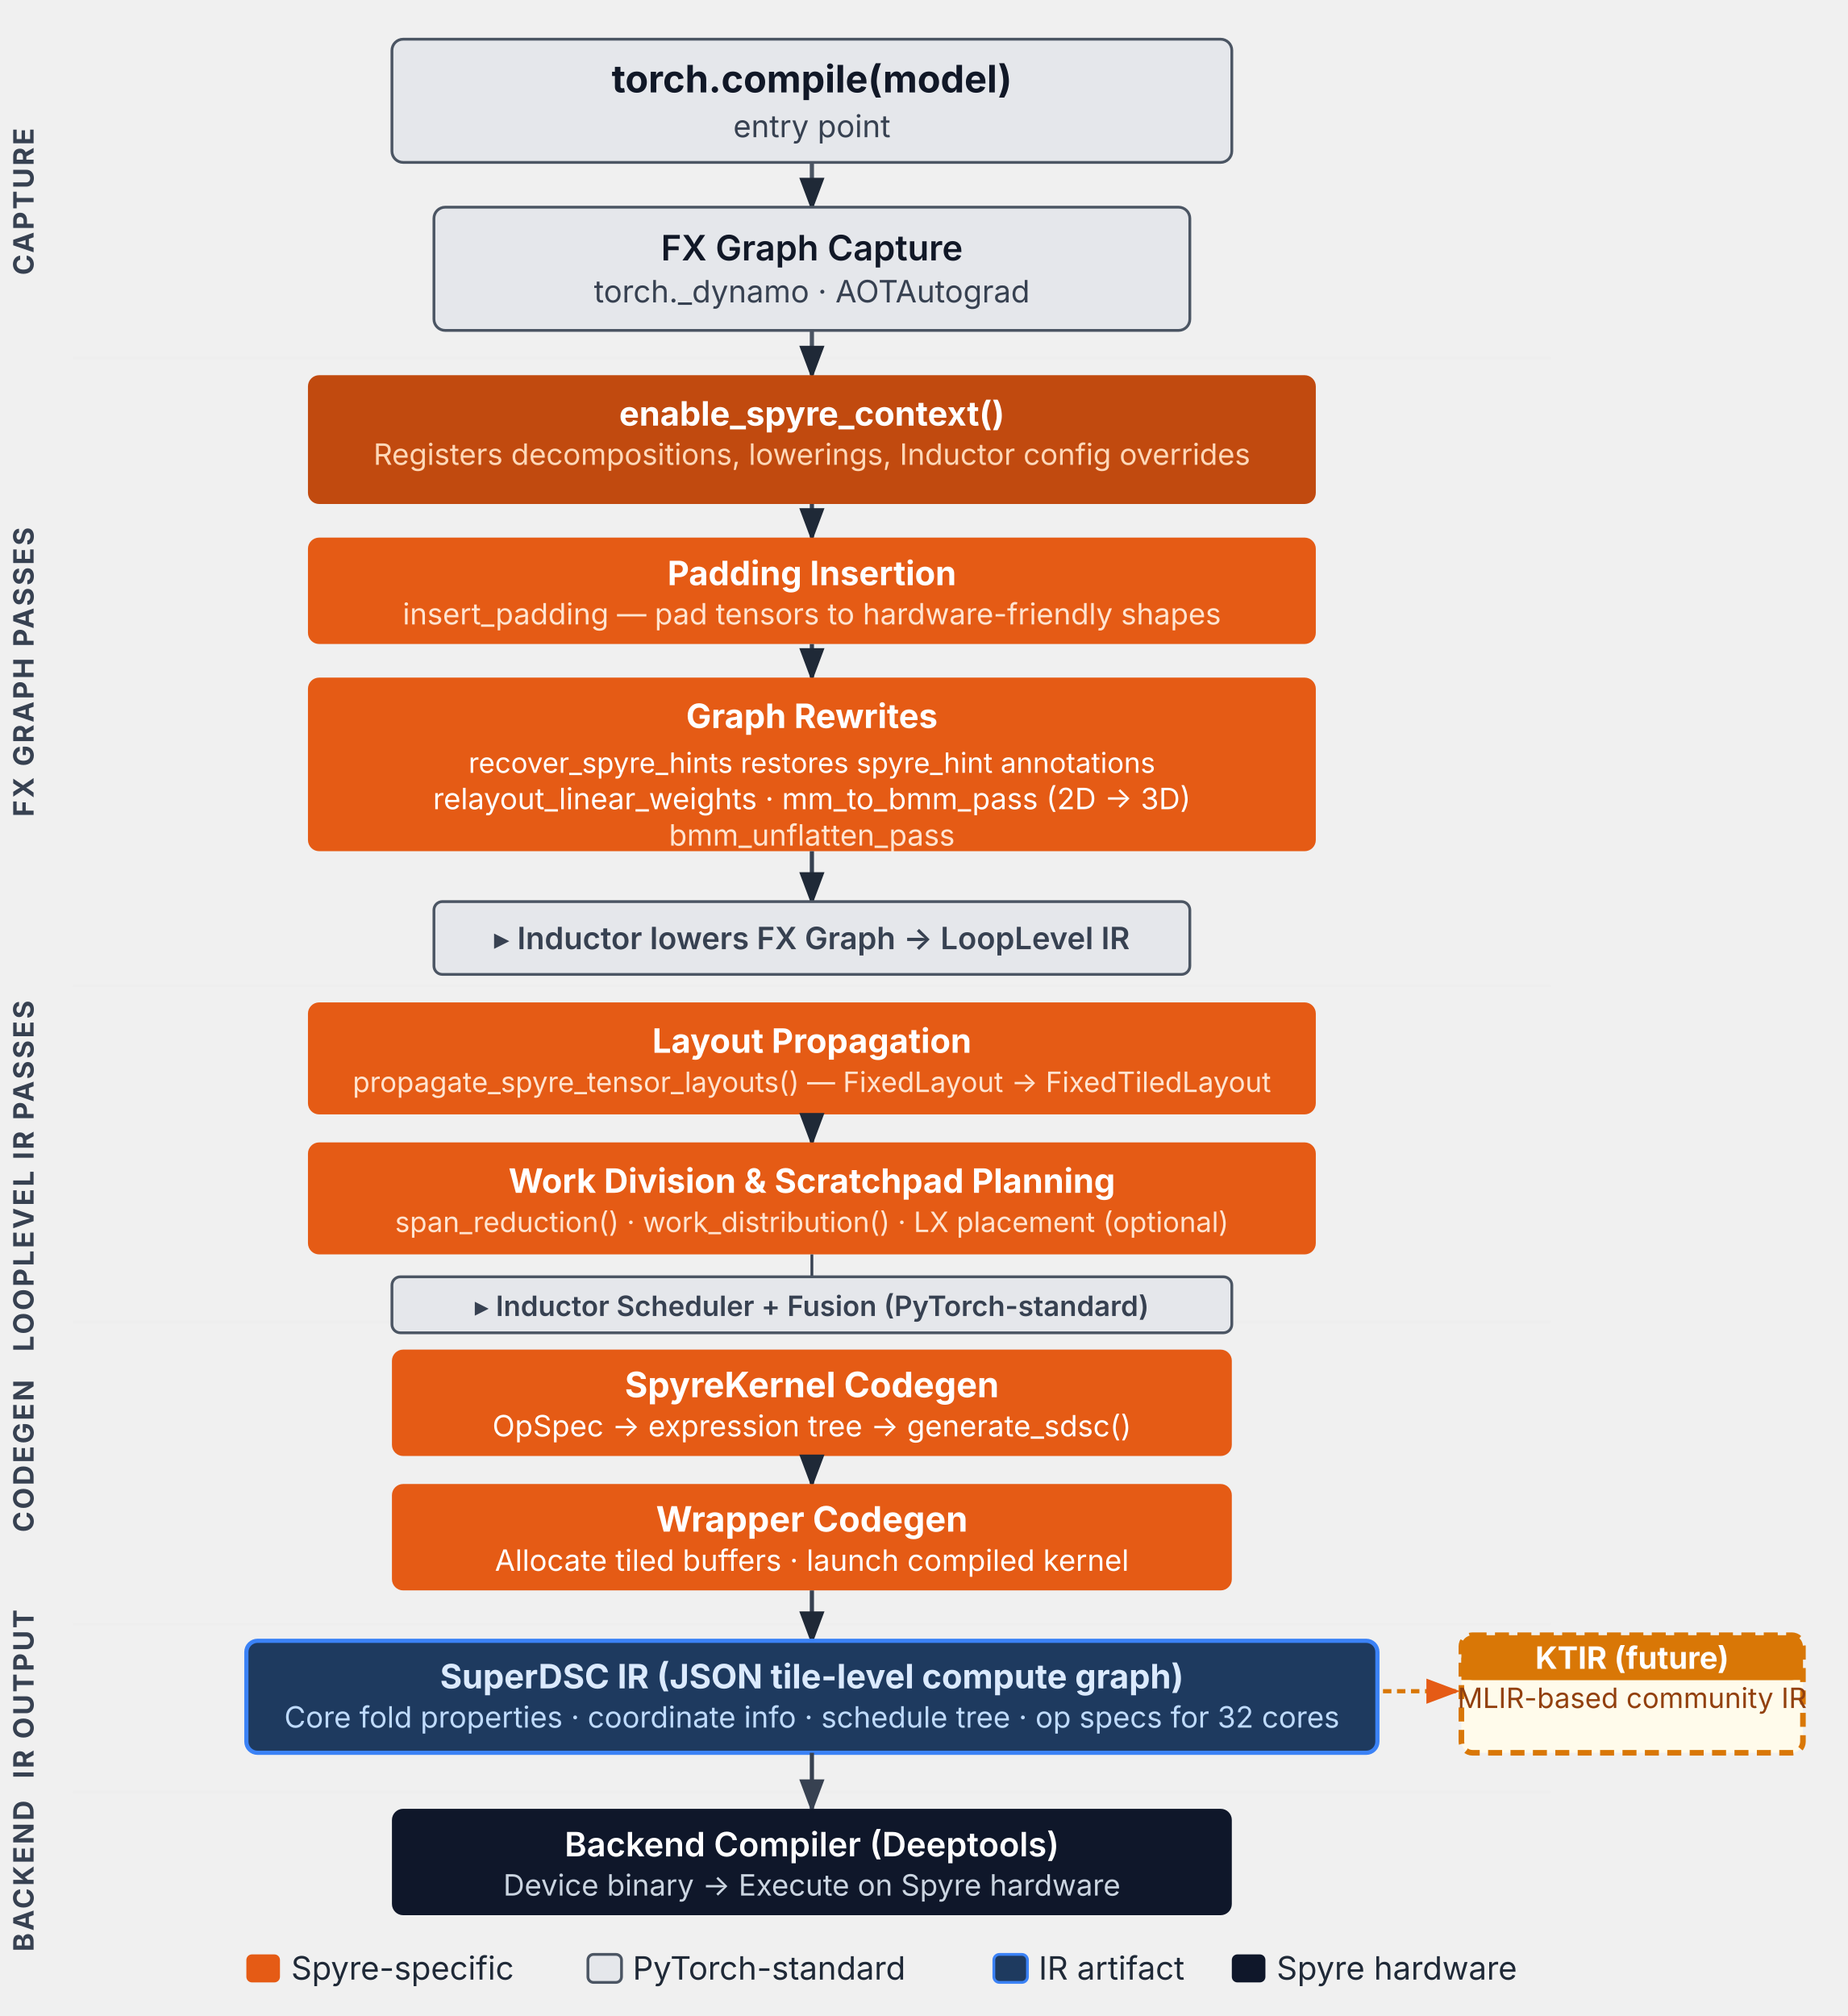
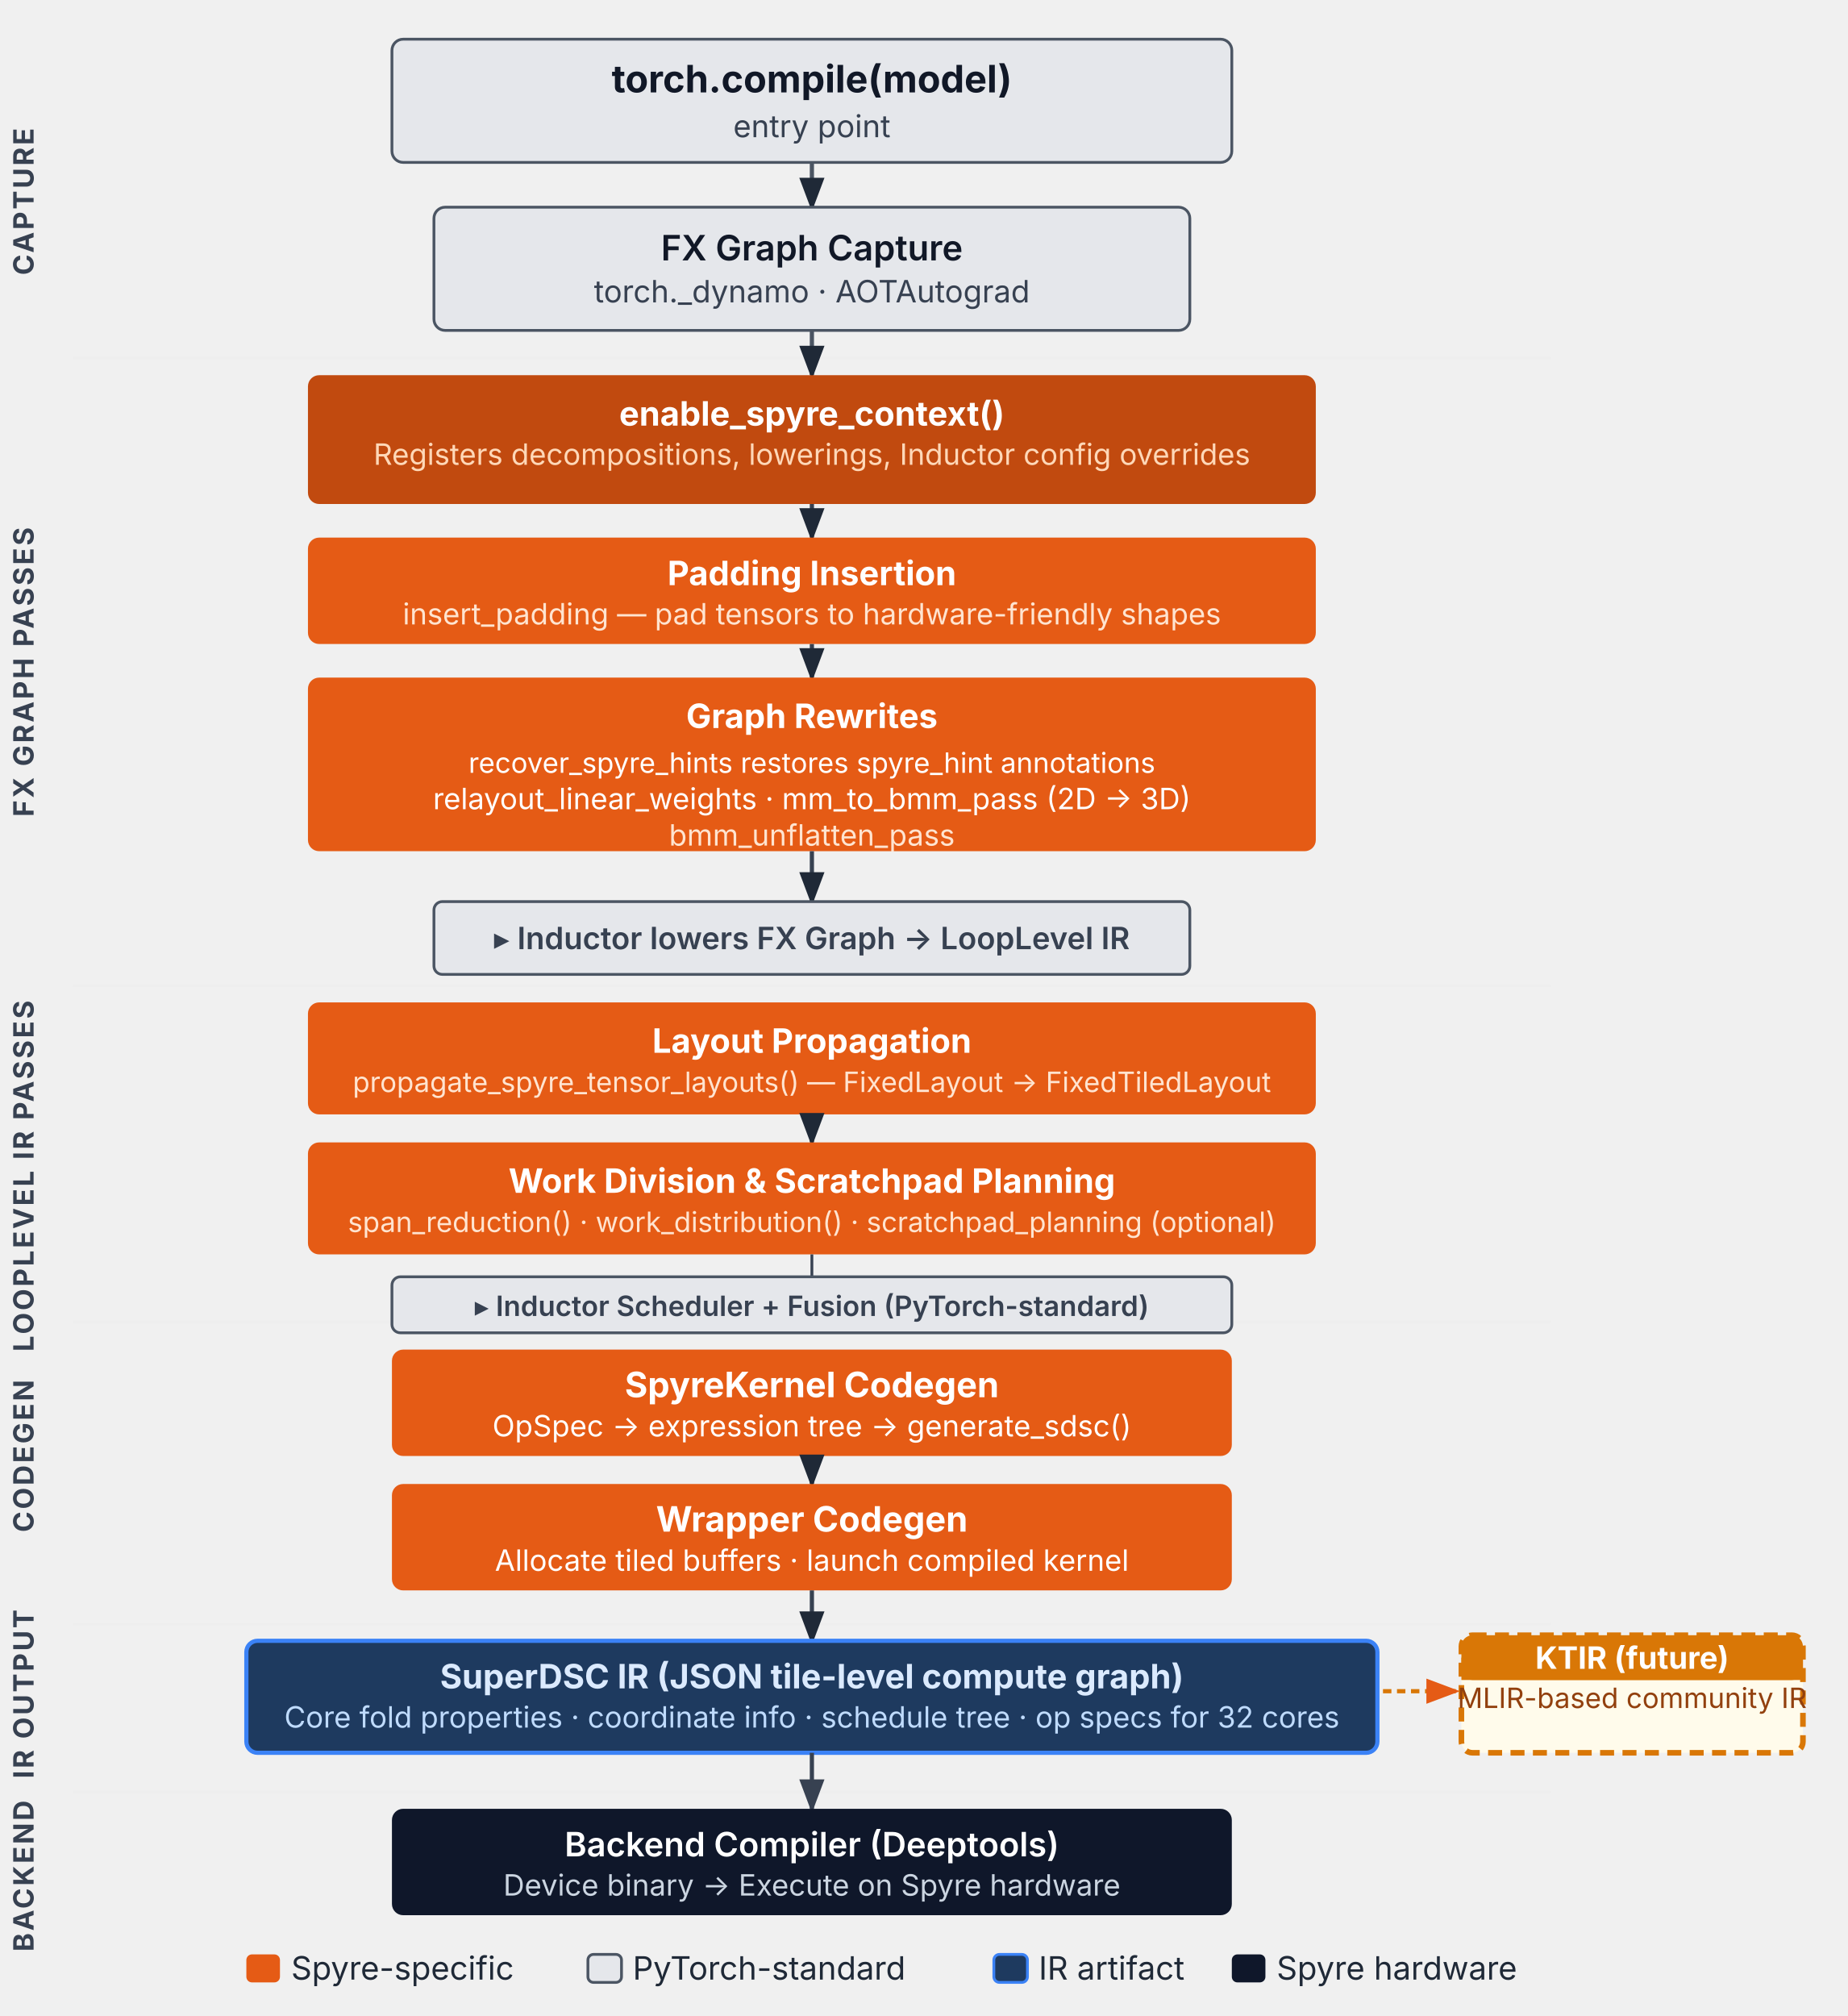
<svg xmlns="http://www.w3.org/2000/svg" viewBox="0 0 660 720" font-family="-apple-system, BlinkMacSystemFont, 'Segoe UI', sans-serif">
  <defs>
    <marker id="arr" markerWidth="8" markerHeight="6" refX="7" refY="3" orient="auto">
      <polygon points="0 0,8 3,0 6" fill="#1f2937" />
    </marker>
    <marker id="arr-orange" markerWidth="8" markerHeight="6" refX="7" refY="3" orient="auto">
      <polygon points="0 0,8 3,0 6" fill="#e55b15" />
    </marker>
    <marker id="arr-dark" markerWidth="8" markerHeight="6" refX="7" refY="3" orient="auto">
      <polygon points="0 0,8 3,0 6" fill="#374151" />
    </marker>
  </defs>
  <text transform="translate(12,72)  rotate(-90)" text-anchor="middle" font-size="10" font-weight="700" fill="#374151" letter-spacing="0.8">CAPTURE</text>
  <text transform="translate(12,240) rotate(-90)" text-anchor="middle" font-size="10" font-weight="700" fill="#374151" letter-spacing="0.8">FX GRAPH PASSES</text>
  <text transform="translate(12,420) rotate(-90)" text-anchor="middle" font-size="10" font-weight="700" fill="#374151" letter-spacing="0.8">LOOPLEVEL IR PASSES</text>
  <text transform="translate(12,520) rotate(-90)" text-anchor="middle" font-size="10" font-weight="700" fill="#374151" letter-spacing="0.8">CODEGEN</text>
  <text transform="translate(12,605) rotate(-90)" text-anchor="middle" font-size="10" font-weight="700" fill="#374151" letter-spacing="0.8">IR OUTPUT</text>
  <text transform="translate(12,670) rotate(-90)" text-anchor="middle" font-size="10" font-weight="700" fill="#374151" letter-spacing="0.8">BACKEND</text>
  <line x1="26" y1="128" x2="554" y2="128" stroke="#eeeeee" stroke-width="1" />
  <line x1="26" y1="352" x2="554" y2="352" stroke="#eeeeee" stroke-width="1" />
  <line x1="26" y1="472" x2="554" y2="472" stroke="#eeeeee" stroke-width="1" />
  <line x1="26" y1="580" x2="554" y2="580" stroke="#eeeeee" stroke-width="1" />
  <line x1="26" y1="640" x2="554" y2="640" stroke="#eeeeee" stroke-width="1" />
  <rect x="140" y="14" width="300" height="44" rx="4" fill="#E5E7EB" stroke="#4b5563" stroke-width="1" />
  <text x="290" y="33" text-anchor="middle" font-size="13.5" font-weight="700" fill="#111827">torch.compile(model)</text>
  <text x="290" y="49" text-anchor="middle" font-size="11" fill="#374151">entry point</text>
  <line x1="290" y1="58" x2="290" y2="74" stroke="#4b5563" stroke-width="1.5" marker-end="url(#arr)" />
  <rect x="155" y="74" width="270" height="44" rx="4" fill="#E5E7EB" stroke="#4b5563" stroke-width="1" />
  <text x="290" y="93" text-anchor="middle" font-size="12.5" font-weight="600" fill="#111827">FX Graph Capture</text>
  <text x="290" y="108" text-anchor="middle" font-size="11" fill="#374151">torch._dynamo · AOTAutograd</text>
  <line x1="290" y1="118" x2="290" y2="134" stroke="#4b5563" stroke-width="1.5" marker-end="url(#arr)" />
  <rect x="110" y="134" width="360" height="46" rx="4" fill="#c14a0f" />
  <text x="290" y="152" text-anchor="middle" font-size="12" font-weight="700" fill="#ffffff">enable_spyre_context()</text>
  <text x="290" y="166" text-anchor="middle" font-size="10.5" fill="#ffd8b8">Registers decompositions, lowerings, Inductor config overrides</text>
  <line x1="290" y1="180" x2="290" y2="192" stroke="#374151" stroke-width="1.5" marker-end="url(#arr)" />
  <rect x="110" y="192" width="360" height="38" rx="4" fill="#e55b15" />
  <text x="290" y="209" text-anchor="middle" font-size="12" font-weight="700" fill="#ffffff">Padding Insertion</text>
  <text x="290" y="223" text-anchor="middle" font-size="10.5" fill="#ffe4d0">insert_padding — pad tensors to hardware-friendly shapes</text>
  <line x1="290" y1="230" x2="290" y2="242" stroke="#374151" stroke-width="1.5" marker-end="url(#arr)" />
  <rect x="110" y="242" width="360" height="62" rx="4" fill="#e55b15" />
  <text x="290" y="260" text-anchor="middle" font-size="12" font-weight="700" fill="#ffffff">Graph Rewrites</text>
  <text x="290" y="276" text-anchor="middle" font-size="10" fill="#ffffff">recover_spyre_hints restores spyre_hint annotations</text>
  <text x="290" y="289" text-anchor="middle" font-size="10.5" fill="#ffffff">relayout_linear_weights · mm_to_bmm_pass (2D → 3D)</text>
  <text x="290" y="302" text-anchor="middle" font-size="10.5" fill="#ffe4d0">bmm_unflatten_pass</text>
  <line x1="290" y1="304" x2="290" y2="322" stroke="#374151" stroke-width="1.5" marker-end="url(#arr)" />
  <rect x="155" y="322" width="270" height="26" rx="3" fill="#E5E7EB" stroke="#4b5563" stroke-width="1" />
  <text x="290" y="339" text-anchor="middle" font-size="11" font-weight="600" fill="#374151">▸ Inductor lowers FX Graph → LoopLevel IR</text>
  <rect x="110" y="358" width="360" height="40" rx="4" fill="#e55b15" />
  <text x="290" y="376" text-anchor="middle" font-size="12" font-weight="700" fill="#ffffff">Layout Propagation</text>
  <text x="290" y="390" text-anchor="middle" font-size="10" fill="#ffe4d0">propagate_spyre_tensor_layouts() — FixedLayout → FixedTiledLayout</text>
  <line x1="290" y1="398" x2="290" y2="408" stroke="#374151" stroke-width="1.5" marker-end="url(#arr)" />
  <rect x="110" y="408" width="360" height="40" rx="4" fill="#e55b15" />
  <text x="290" y="426" text-anchor="middle" font-size="12" font-weight="700" fill="#ffffff">Work Division &amp; Scratchpad Planning</text>
-   <text x="290" y="440" text-anchor="middle" font-size="10" fill="#ffe4d0">span_reduction() · work_distribution() · LX placement (optional)</text>
+   <text x="290" y="440" text-anchor="middle" font-size="10" fill="#ffe4d0">span_reduction() · work_distribution() · scratchpad_planning (optional)</text>
  <line x1="290" y1="448" x2="290" y2="456" stroke="#374151" stroke-width="1" />
  <rect x="140" y="456" width="300" height="20" rx="3" fill="#E5E7EB" stroke="#4b5563" stroke-width="1" />
  <text x="290" y="470" text-anchor="middle" font-size="10" font-weight="600" fill="#374151">▸ Inductor Scheduler + Fusion (PyTorch-standard)</text>
  <rect x="140" y="482" width="300" height="38" rx="4" fill="#e55b15" />
  <text x="290" y="499" text-anchor="middle" font-size="12.5" font-weight="700" fill="#ffffff">SpyreKernel Codegen</text>
  <text x="290" y="513" text-anchor="middle" font-size="10.5" fill="#ffffff">OpSpec → expression tree → generate_sdsc()</text>
  <line x1="290" y1="520" x2="290" y2="530" stroke="#374151" stroke-width="1.5" marker-end="url(#arr)" />
  <rect x="140" y="530" width="300" height="38" rx="4" fill="#e55b15" />
  <text x="290" y="547" text-anchor="middle" font-size="12.5" font-weight="700" fill="#ffffff">Wrapper Codegen</text>
  <text x="290" y="561" text-anchor="middle" font-size="10.5" fill="#ffffff">Allocate tiled buffers · launch compiled kernel</text>
  <line x1="290" y1="568" x2="290" y2="586" stroke="#374151" stroke-width="1.5" marker-end="url(#arr)" />
  <rect x="88" y="586" width="404" height="40" rx="4" fill="#1e3a5f" stroke="#3b82f6" stroke-width="1.5" />
  <text x="290" y="603" text-anchor="middle" font-size="12" font-weight="700" fill="#dbeafe">SuperDSC IR  (JSON tile-level compute graph)</text>
  <text x="290" y="617" text-anchor="middle" font-size="10.5" fill="#bfdbfe">Core fold properties · coordinate info · schedule tree · op specs for 32 cores</text>
  <line x1="494" y1="604" x2="520" y2="604" stroke="#d97706" stroke-width="1.5" stroke-dasharray="3,2" marker-end="url(#arr-orange)" />
  <rect x="522" y="584" width="122" height="42" rx="4" fill="#fffbeb" stroke="#d97706" stroke-width="2" stroke-dasharray="5,3" />
  <rect x="522" y="584" width="122" height="16" rx="4" fill="#d97706" />
  <rect x="522" y="592" width="122" height="8" fill="#d97706" />
  <text x="583" y="596" text-anchor="middle" font-size="11" font-weight="700" fill="#ffffff">KTIR (future)</text>
  <text x="583" y="610" text-anchor="middle" font-size="10" fill="#92400e">MLIR-based community IR</text>
  <line x1="290" y1="626" x2="290" y2="646" stroke="#374151" stroke-width="1.5" marker-end="url(#arr-dark)" />
  <rect x="140" y="646" width="300" height="38" rx="4" fill="#0f172a" />
  <text x="290" y="663" text-anchor="middle" font-size="12" font-weight="600" fill="#ffffff">Backend Compiler (Deeptools)</text>
  <text x="290" y="677" text-anchor="middle" font-size="10.5" fill="#cbd5e1">Device binary → Execute on Spyre hardware</text>
  <rect x="88" y="698" width="12" height="10" rx="2" fill="#e55b15" />
  <text x="104" y="707" font-size="11.5" fill="#1f2937">Spyre-specific</text>
  <rect x="210" y="698" width="12" height="10" rx="2" fill="#E5E7EB" stroke="#4b5563" stroke-width="1" />
  <text x="226" y="707" font-size="11.5" fill="#1f2937">PyTorch-standard</text>
  <rect x="355" y="698" width="12" height="10" rx="2" fill="#1e3a5f" stroke="#3b82f6" stroke-width="1" />
  <text x="371" y="707" font-size="11.5" fill="#1f2937">IR artifact</text>
  <rect x="440" y="698" width="12" height="10" rx="2" fill="#0f172a" />
  <text x="456" y="707" font-size="11.5" fill="#1f2937">Spyre hardware</text>
</svg>
